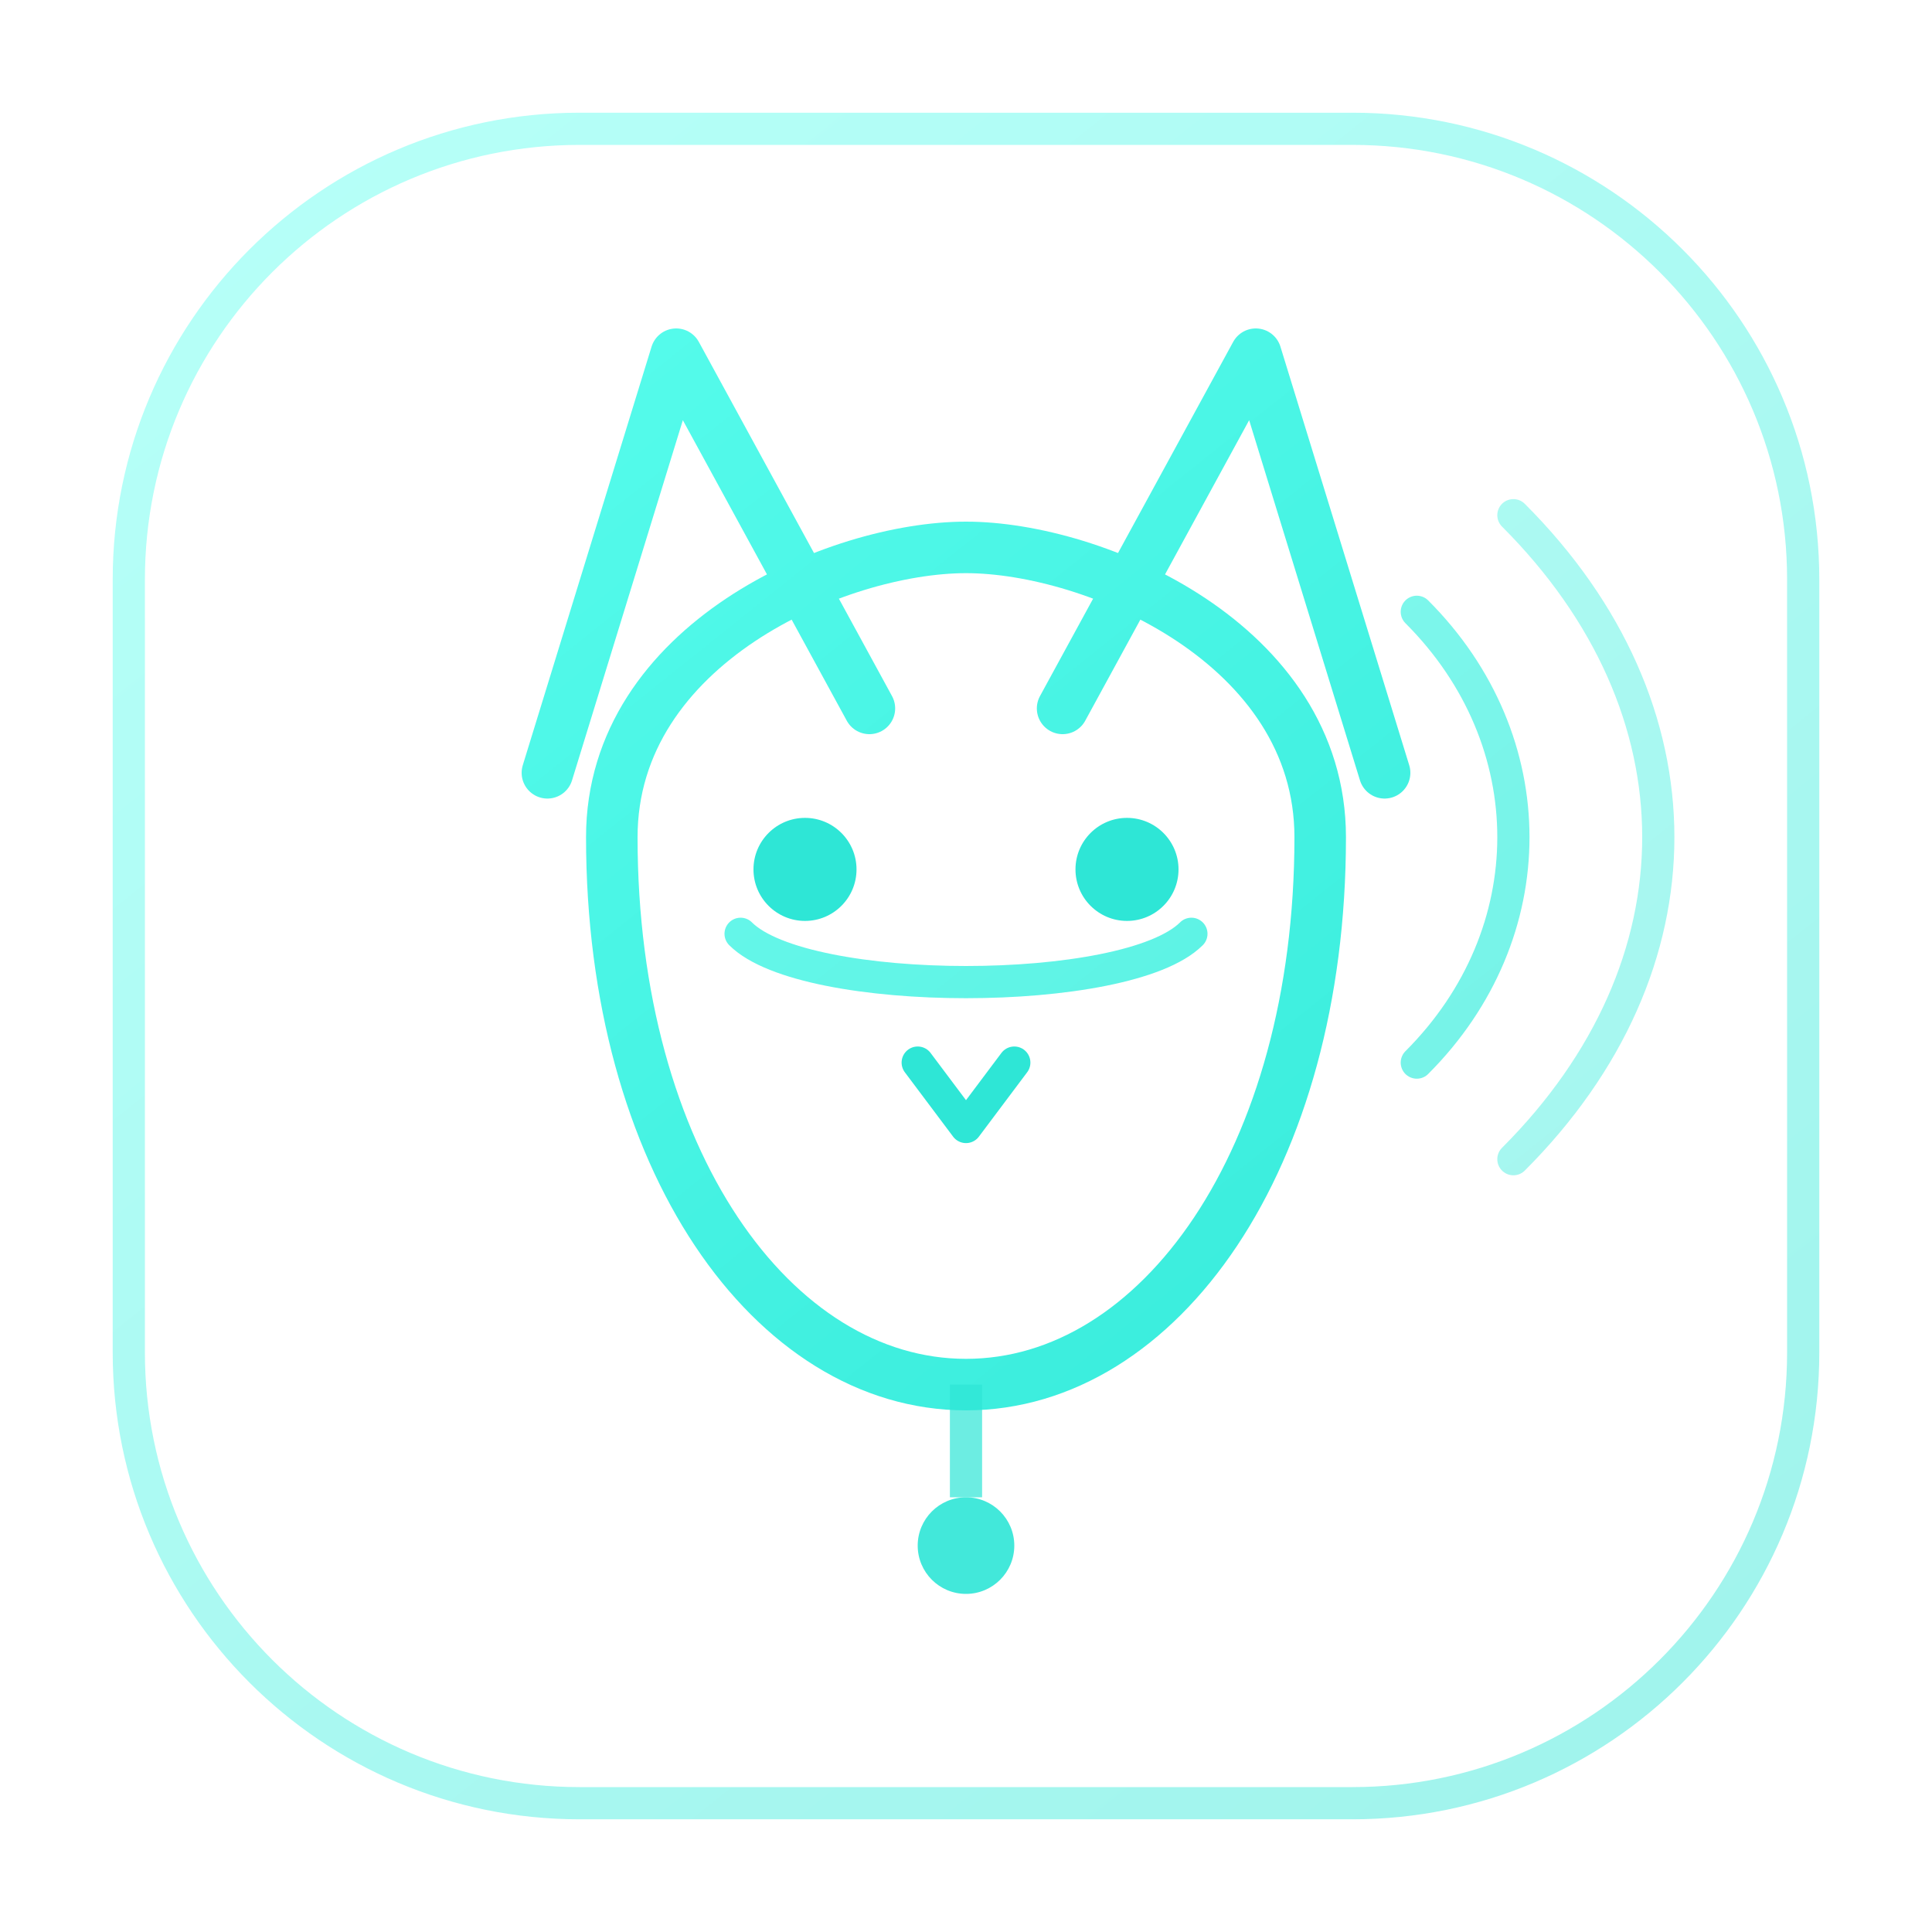
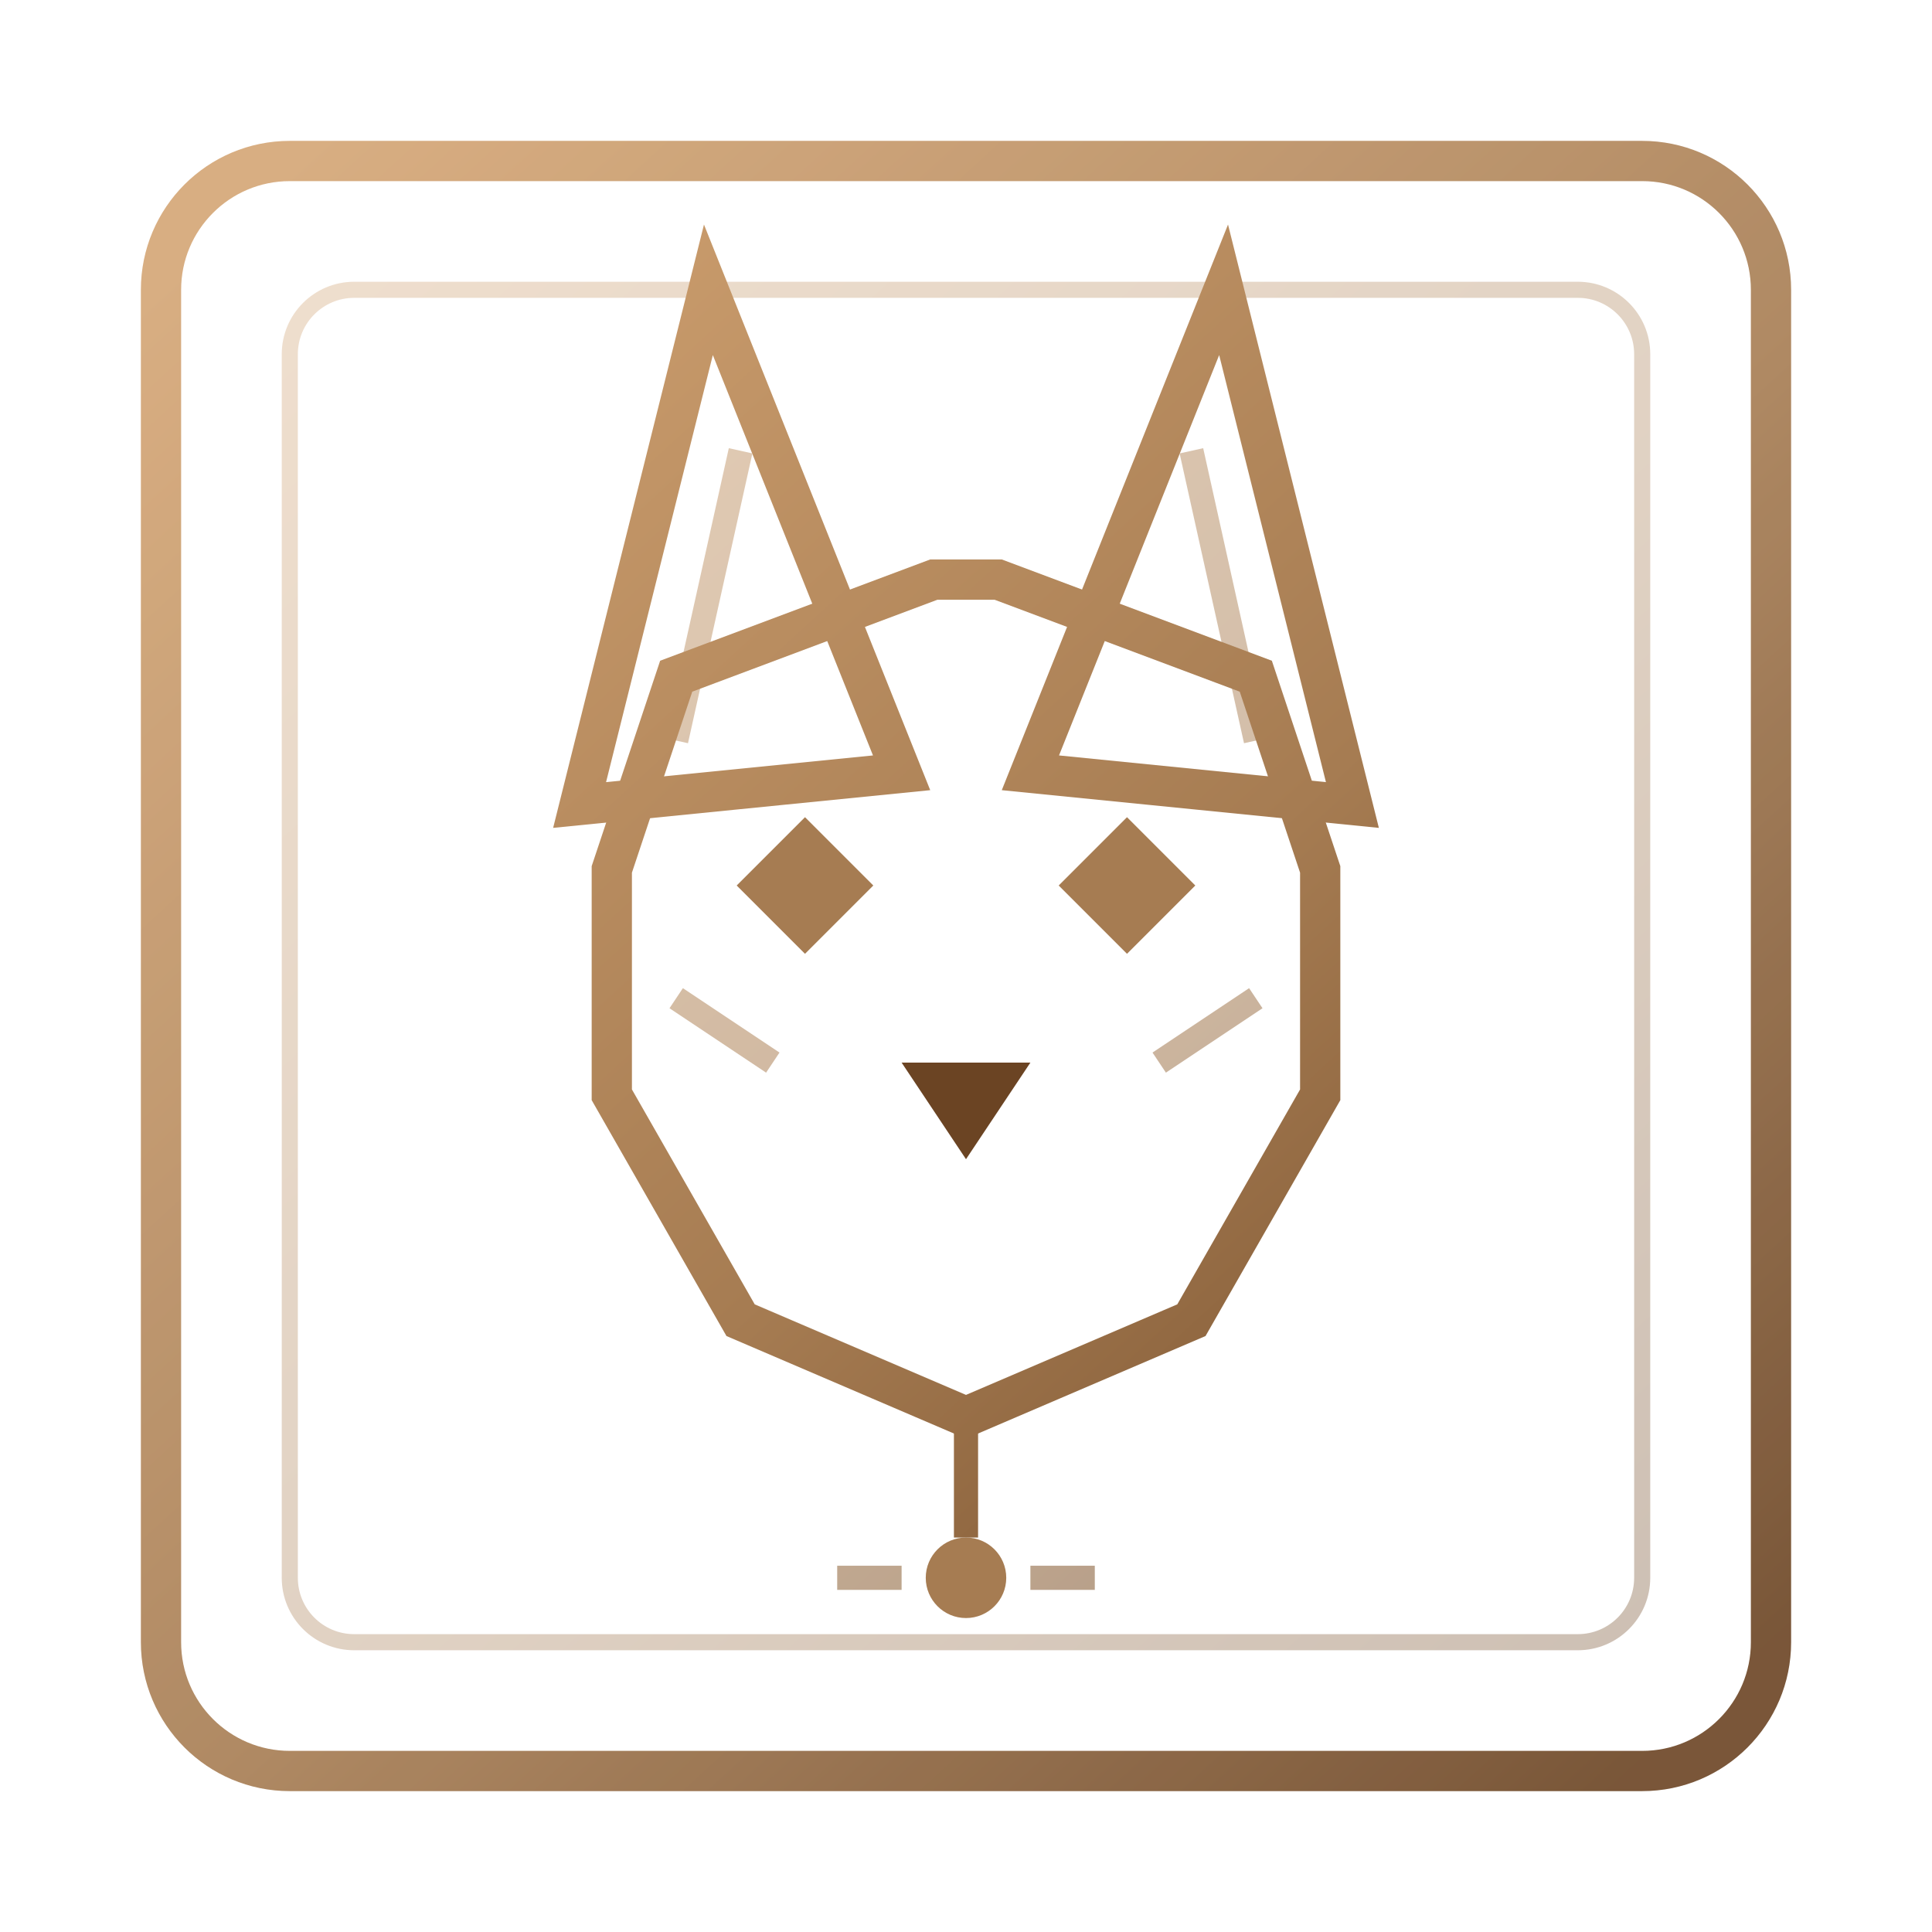
<svg xmlns="http://www.w3.org/2000/svg" viewBox="0 0 120 120" fill="none" role="img" aria-label="Pika Tech">
  <defs>
-     <linearGradient id="g" x1="20" y1="10" x2="100" y2="110" gradientUnits="userSpaceOnUse">
-       <stop stop-color="#5cffef" />
-       <stop offset="1" stop-color="#2ee6d6" />
+     <linearGradient id="br" x1="16" y1="12" x2="104" y2="108" gradientUnits="userSpaceOnUse">
+       <stop stop-color="#d4a574" />
+       <stop offset="0.55" stop-color="#a67c52" />
+       <stop offset="1" stop-color="#6b4423" />
    </linearGradient>
  </defs>
-   <rect x="8" y="8" width="104" height="104" rx="28" stroke="url(#g)" stroke-width="2" opacity="0.45" />
-   <path d="M34 48 L42 22 L54 44" stroke="url(#g)" stroke-width="3.2" stroke-linejoin="round" stroke-linecap="round" />
-   <path d="M86 48 L78 22 L66 44" stroke="url(#g)" stroke-width="3.2" stroke-linejoin="round" stroke-linecap="round" />
-   <path d="M38 52 C38 40, 52 34, 60 34 C68 34, 82 40, 82 52 C82 72, 72 86, 60 86 C48 86, 38 72, 38 52 Z" stroke="url(#g)" stroke-width="3.2" />
-   <path d="M46 58 C50 62, 70 62, 74 58" stroke="url(#g)" stroke-width="2" stroke-linecap="round" opacity="0.85" />
-   <circle cx="50" cy="54" r="3.2" fill="#2ee6d6" />
-   <circle cx="70" cy="54" r="3.2" fill="#2ee6d6" />
-   <path d="M57 66 L60 70 L63 66" stroke="#2ee6d6" stroke-width="2" stroke-linecap="round" stroke-linejoin="round" />
-   <path d="M88 38 C96 46, 96 58, 88 66" stroke="url(#g)" stroke-width="2" stroke-linecap="round" opacity="0.7" />
-   <path d="M94 32 C106 44, 106 60, 94 72" stroke="url(#g)" stroke-width="2" stroke-linecap="round" opacity="0.45" />
-   <circle cx="60" cy="96" r="3" fill="#2ee6d6" opacity="0.9" />
-   <path d="M60 86 V93" stroke="#2ee6d6" stroke-width="2" opacity="0.7" />
+   <rect x="10" y="10" width="100" height="100" rx="8" stroke="url(#br)" stroke-width="2.5" opacity="0.9" />
+   <rect x="18" y="18" width="84" height="84" rx="4" stroke="url(#br)" stroke-width="1" opacity="0.35" />
+   <path d="M36 50 L44 18 L56 48 Z" stroke="url(#br)" stroke-width="2.5" stroke-linejoin="miter" fill="none" />
+   <path d="M84 50 L76 18 L64 48 Z" stroke="url(#br)" stroke-width="2.5" stroke-linejoin="miter" fill="none" />
+   <path d="M42 46 L46 28" stroke="url(#br)" stroke-width="1.5" opacity="0.5" />
+   <path d="M78 46 L74 28" stroke="url(#br)" stroke-width="1.5" opacity="0.5" />
+   <path d="M38 54            L42 42            L58 36            L62 36            L78 42            L82 54            L82 68            L74 82            L60 88            L46 82            L38 68 Z" stroke="url(#br)" stroke-width="2.5" stroke-linejoin="miter" fill="none" />
+   <rect x="47" y="52" width="6" height="6" transform="rotate(45 50 55)" fill="#a67c52" />
+   <rect x="67" y="52" width="6" height="6" transform="rotate(45 70 55)" fill="#a67c52" />
+   <path d="M56 66 L60 72 L64 66 Z" fill="#6b4423" />
+   <path d="M42 62 L48 66" stroke="url(#br)" stroke-width="1.5" opacity="0.55" />
+   <path d="M78 62 L72 66" stroke="url(#br)" stroke-width="1.5" opacity="0.55" />
+   <circle cx="60" cy="98" r="2.5" fill="#a67c52" />
+   <path d="M60 88 V95.5" stroke="url(#br)" stroke-width="1.5" />
+   <path d="M52 98 H56" stroke="url(#br)" stroke-width="1.5" opacity="0.6" />
+   <path d="M64 98 H68" stroke="url(#br)" stroke-width="1.5" opacity="0.6" />
</svg>
